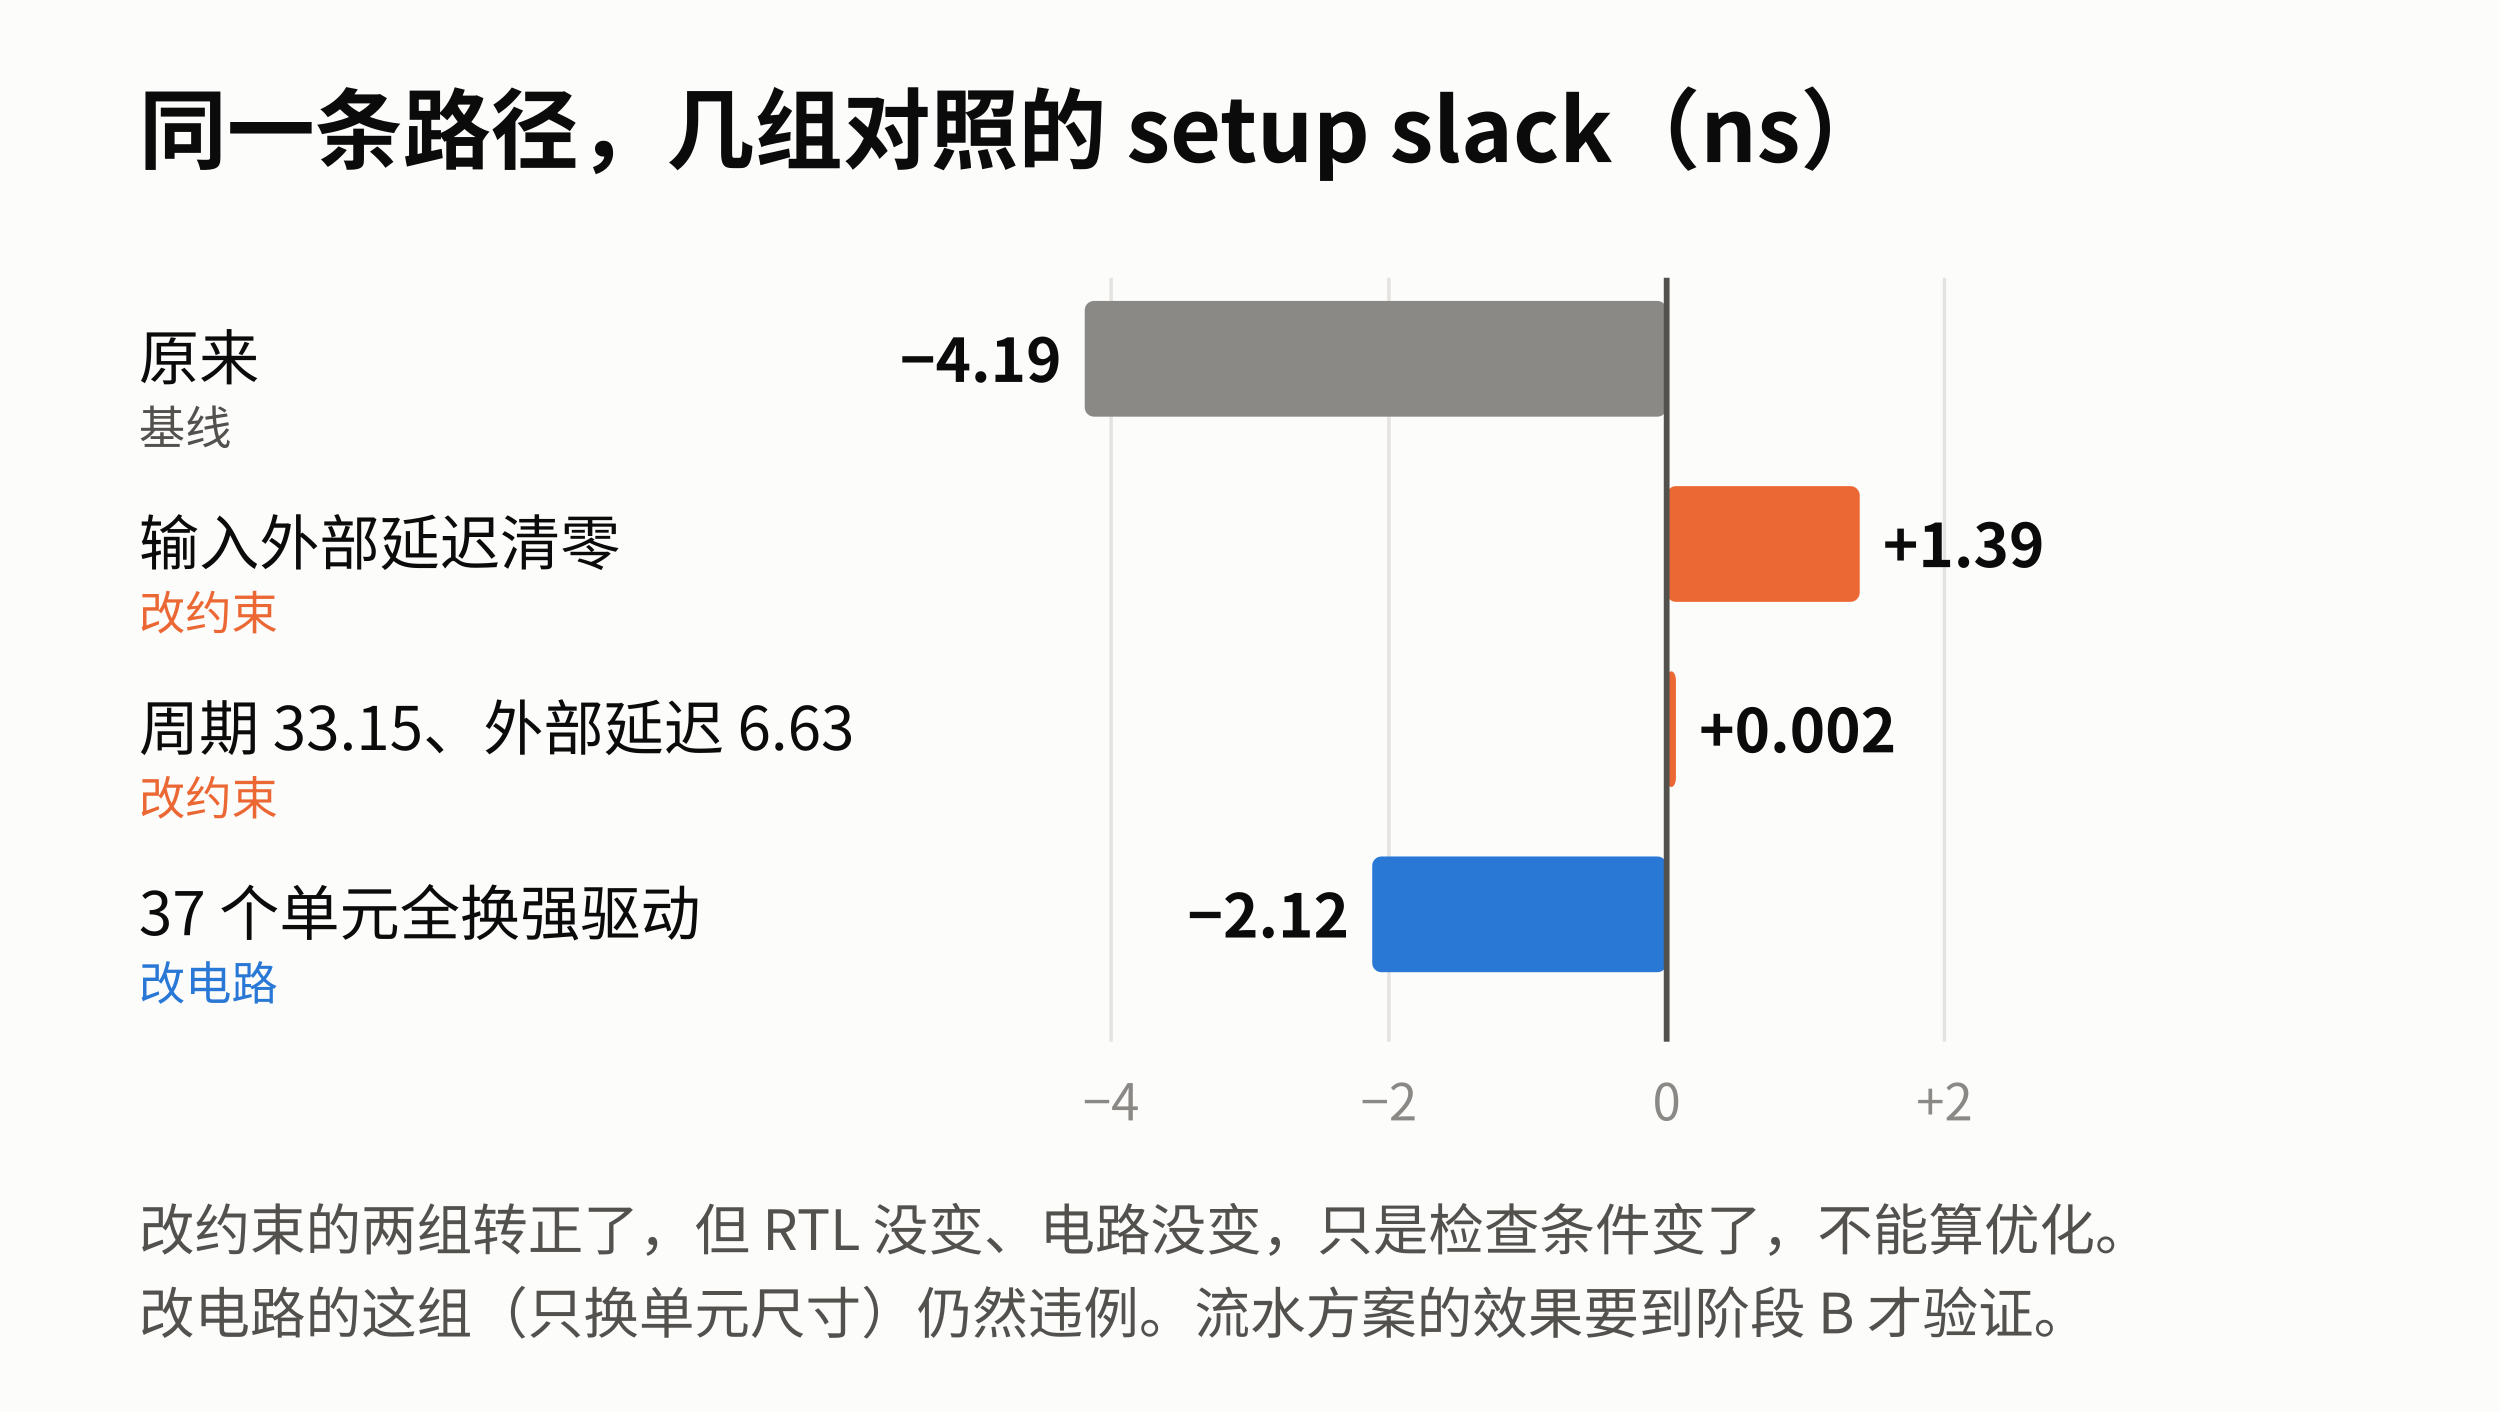
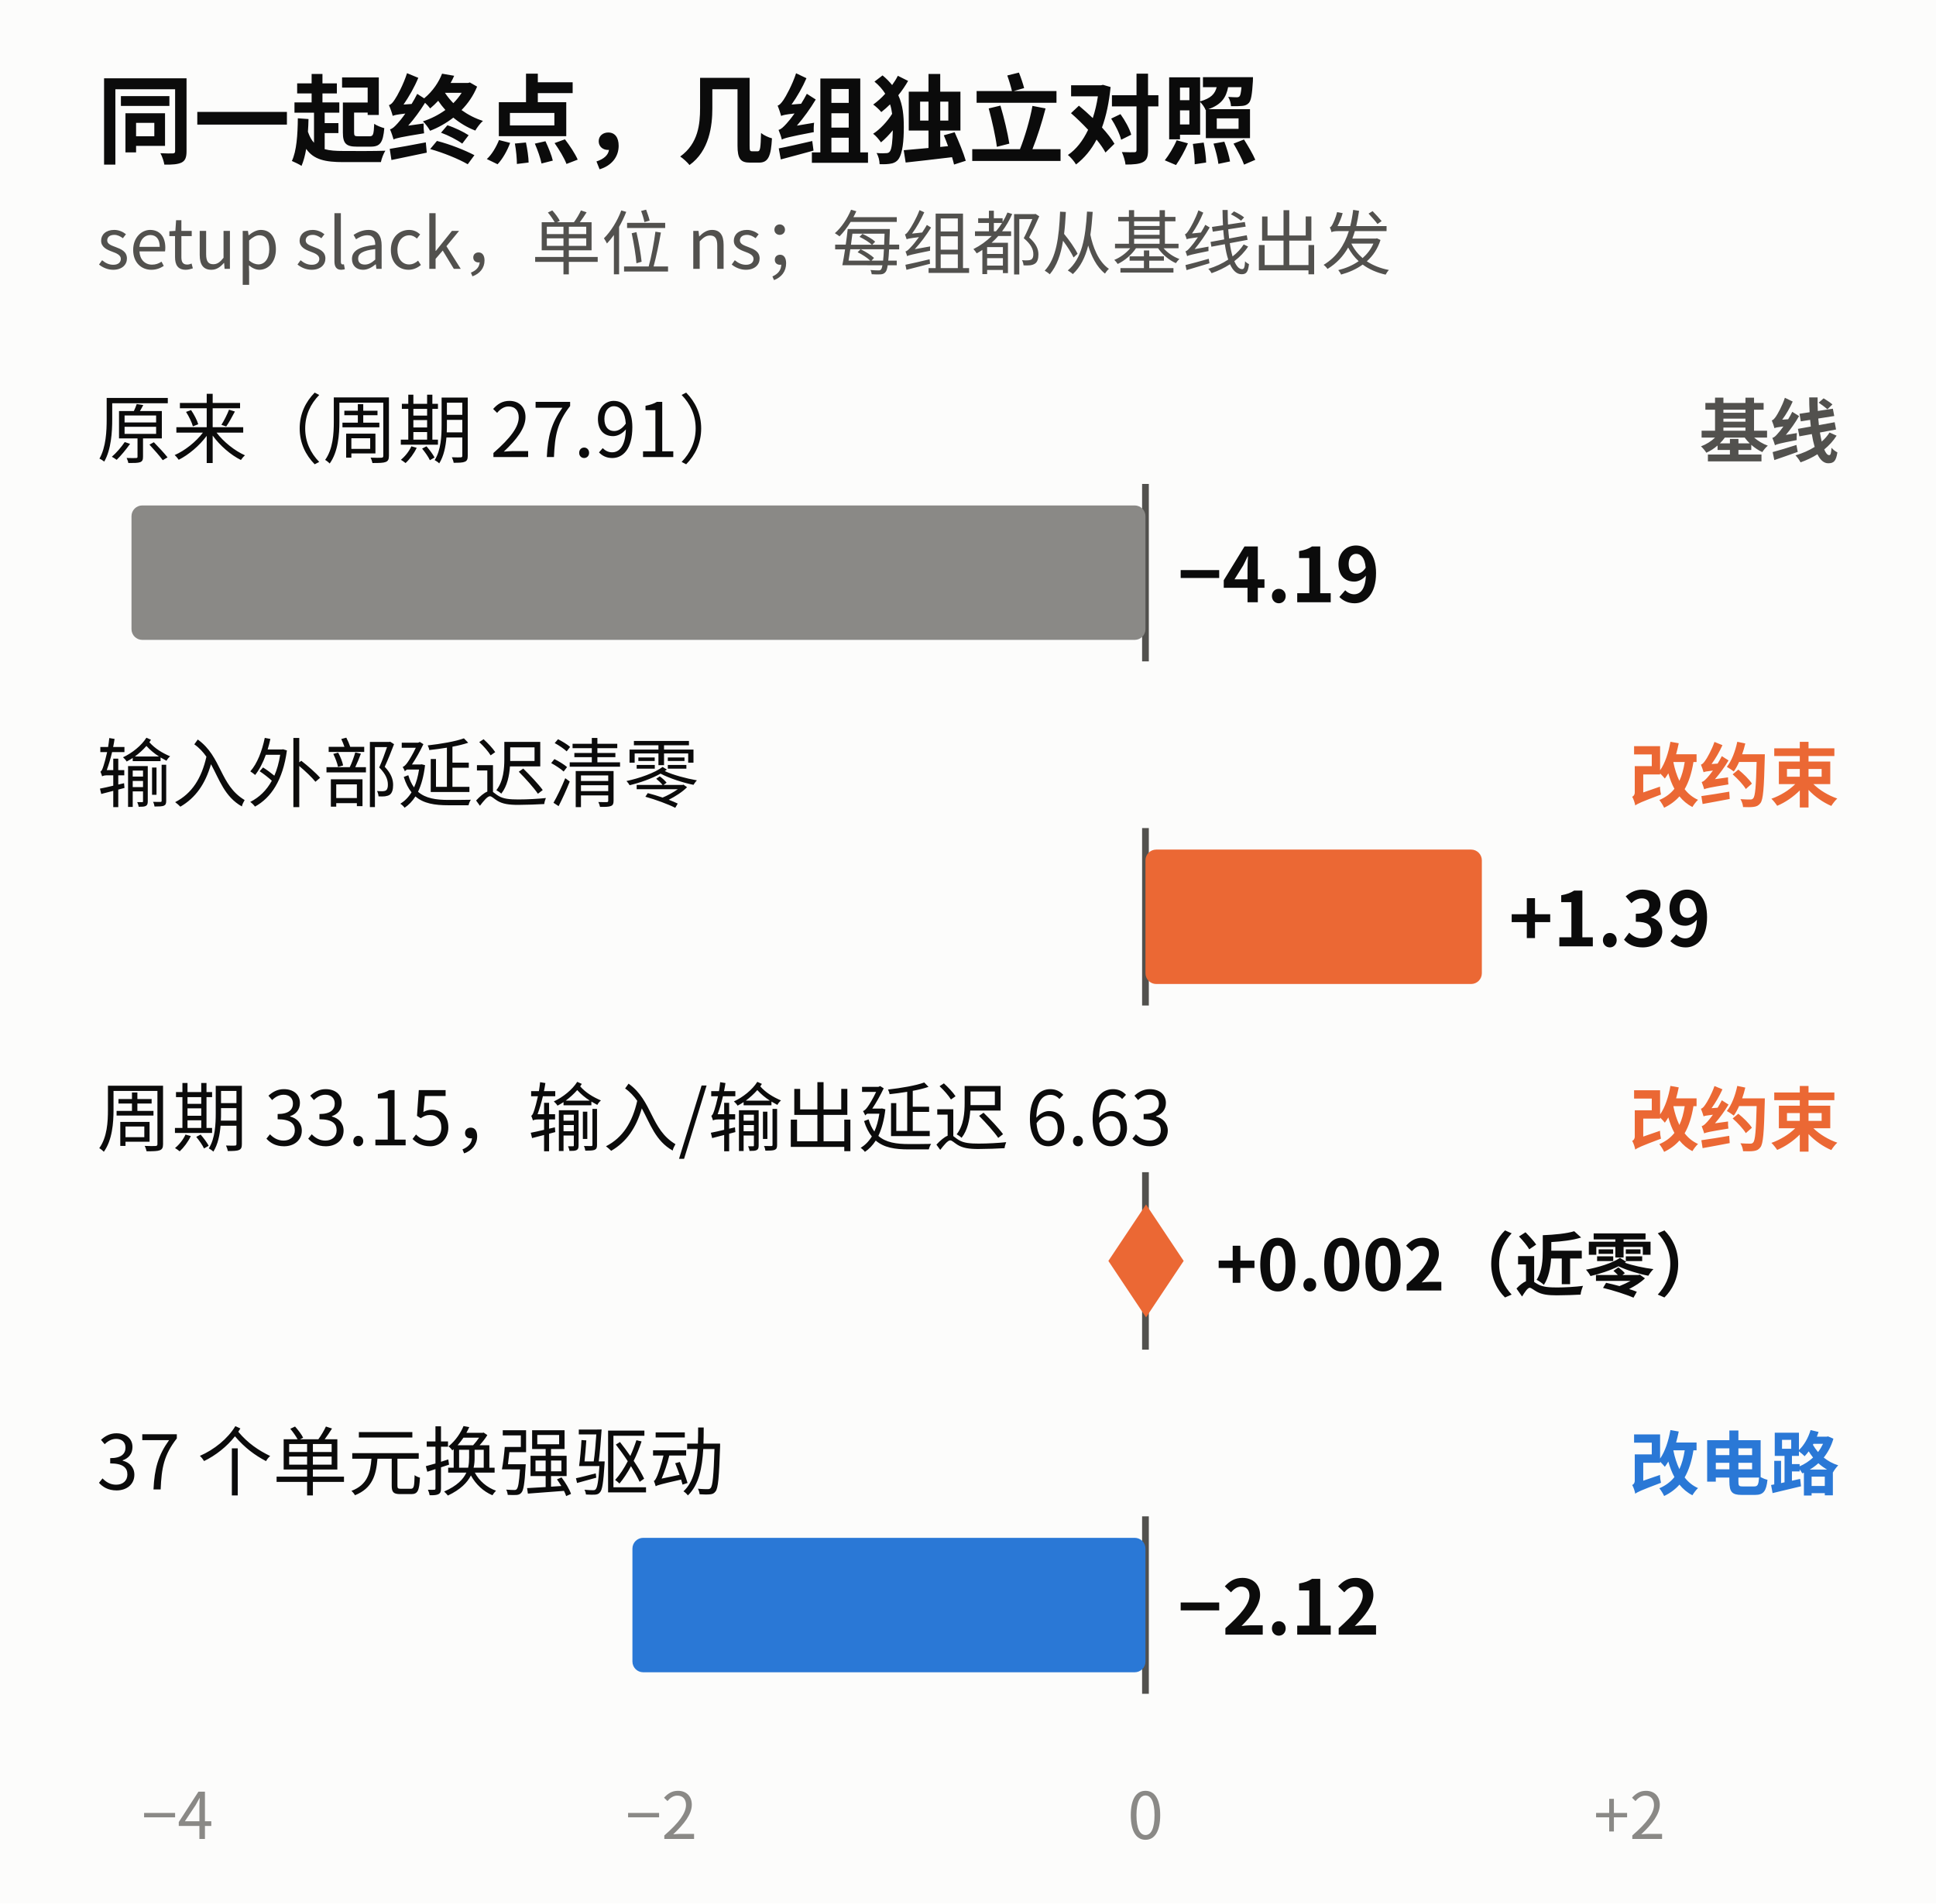
- <svg xmlns="http://www.w3.org/2000/svg" width="1080" height="610" viewBox="0 0 1080 610" font-family="'Microsoft YaHei','PingFang SC','Noto Sans CJK SC','Source Han Sans SC',sans-serif">
-   <rect width="1080" height="610" fill="#fcfcfb" />
+ <svg xmlns="http://www.w3.org/2000/svg" width="720" height="708" viewBox="0 0 720 708" font-family="'Microsoft YaHei','PingFang SC','Noto Sans CJK SC','Source Han Sans SC',sans-serif">
+   <rect width="720" height="708" fill="#fcfcfb" />
  <defs>
-     <marker id="arr" viewBox="0 0 10 10" refX="9" refY="5" markerWidth="8" markerHeight="8" orient="auto-start-reverse">
+     <marker id="arr" viewBox="0 0 10 10" refX="9" refY="5" markerWidth="7" markerHeight="7" orient="auto-start-reverse">
      <path d="M0,0 L10,5 L0,10 z" fill="#52514e" />
    </marker>
-     <marker id="arrO" viewBox="0 0 10 10" refX="9" refY="5" markerWidth="8" markerHeight="8" orient="auto-start-reverse">
-       <path d="M0,0 L10,5 L0,10 z" fill="#eb6834" />
-     </marker>
  </defs>
-   <text x="60" y="70" font-size="38" fill="#0b0b0b" font-weight="700" text-anchor="start" dominant-baseline="alphabetic">同一条路径，几组对照的 setup slack（ns）</text>
-   <line x1="480" y1="120" x2="480" y2="450" stroke="#e4e3df" stroke-width="1.5" />
-   <text x="480" y="484" font-size="22" fill="#8a8986" font-weight="400" text-anchor="middle" dominant-baseline="alphabetic">−4</text>
-   <line x1="600" y1="120" x2="600" y2="450" stroke="#e4e3df" stroke-width="1.5" />
-   <text x="600" y="484" font-size="22" fill="#8a8986" font-weight="400" text-anchor="middle" dominant-baseline="alphabetic">−2</text>
-   <line x1="720" y1="120" x2="720" y2="450" stroke="#e4e3df" stroke-width="1.5" />
-   <text x="720" y="484" font-size="22" fill="#8a8986" font-weight="400" text-anchor="middle" dominant-baseline="alphabetic">0</text>
-   <line x1="840" y1="120" x2="840" y2="450" stroke="#e4e3df" stroke-width="1.5" />
-   <text x="840" y="484" font-size="22" fill="#8a8986" font-weight="400" text-anchor="middle" dominant-baseline="alphabetic">+2</text>
-   <text x="60" y="164" font-size="26" fill="#0b0b0b" font-weight="400" text-anchor="start" dominant-baseline="alphabetic">原来</text>
-   <text x="60" y="192" font-size="20" fill="#52514e" font-weight="400" text-anchor="start" dominant-baseline="alphabetic">基线</text>
-   <rect x="468.6" y="130" width="251.4" height="50" rx="4" fill="#8a8986" />
-   <text x="458.6" y="165" font-size="26" fill="#0b0b0b" font-weight="700" text-anchor="end" dominant-baseline="alphabetic">−4.19</text>
-   <text x="60" y="244" font-size="26" fill="#0b0b0b" font-weight="400" text-anchor="start" dominant-baseline="alphabetic">输入外部延迟清零</text>
-   <text x="60" y="272" font-size="20" fill="#eb6834" font-weight="400" text-anchor="start" dominant-baseline="alphabetic">改约束</text>
-   <rect x="720" y="210" width="83.4" height="50" rx="4" fill="#eb6834" />
-   <text x="813.4" y="245" font-size="26" fill="#0b0b0b" font-weight="700" text-anchor="start" dominant-baseline="alphabetic">+1.39</text>
-   <text x="60" y="324" font-size="26" fill="#0b0b0b" font-weight="400" text-anchor="start" dominant-baseline="alphabetic">周期 33.15、外部延迟 6.63</text>
-   <text x="60" y="352" font-size="20" fill="#eb6834" font-weight="400" text-anchor="start" dominant-baseline="alphabetic">改约束</text>
-   <rect x="720" y="290" width="4" height="50" rx="4" fill="#eb6834" />
-   <text x="734" y="325" font-size="26" fill="#0b0b0b" font-weight="700" text-anchor="start" dominant-baseline="alphabetic">+0.002</text>
-   <text x="60" y="404" font-size="26" fill="#0b0b0b" font-weight="400" text-anchor="start" dominant-baseline="alphabetic">37 个单元全换强驱动</text>
-   <text x="60" y="432" font-size="20" fill="#2a78d6" font-weight="400" text-anchor="start" dominant-baseline="alphabetic">改电路</text>
-   <rect x="592.8" y="370" width="127.2" height="50" rx="4" fill="#2a78d6" />
-   <text x="582.8" y="405" font-size="26" fill="#0b0b0b" font-weight="700" text-anchor="end" dominant-baseline="alphabetic">−2.12</text>
-   <line x1="720" y1="120" x2="720" y2="450" stroke="#52514e" stroke-width="2.5" />
-   <text x="60" y="540" font-size="24" fill="#52514e" font-weight="400" text-anchor="start" dominant-baseline="alphabetic">改约束的两组转正了，但 RTL 没变、电路没变，只是检查条件变了，不能算优化。</text>
-   <text x="60" y="576" font-size="24" fill="#52514e" font-weight="400" text-anchor="start" dominant-baseline="alphabetic">改电路的这组（只换单元尺寸）仍然违例。流水方案的效果要到阶段 B 才验证。</text>
+   <text x="36" y="58" font-size="36" fill="#0b0b0b" font-weight="700" text-anchor="start">同一起终点，几组独立对照</text>
+   <text x="36" y="100" font-size="26" fill="#52514e" font-weight="400" text-anchor="start">setup slack，单位 ns；每组都从基线出发</text>
+   <text x="36" y="170" font-size="28" fill="#0b0b0b" font-weight="400" text-anchor="start">原来（周期 27.91）</text>
+   <text x="684" y="170" font-size="26" fill="#52514e" font-weight="700" text-anchor="end">基线</text>
+   <line x1="426" y1="180" x2="426" y2="246" stroke="#52514e" stroke-width="2.5" />
+   <rect x="48.9" y="188" width="377.1" height="50" rx="4" fill="#8a8986" />
+   <text x="438" y="224" font-size="28" fill="#0b0b0b" font-weight="700" text-anchor="start">−4.19</text>
+   <text x="36" y="298" font-size="28" fill="#0b0b0b" font-weight="400" text-anchor="start">输入外部延迟清零</text>
+   <text x="684" y="298" font-size="26" fill="#eb6834" font-weight="700" text-anchor="end">改约束</text>
+   <line x1="426" y1="308" x2="426" y2="374" stroke="#52514e" stroke-width="2.5" />
+   <rect x="426" y="316" width="125.1" height="50" rx="4" fill="#eb6834" />
+   <text x="561.1" y="352" font-size="28" fill="#0b0b0b" font-weight="700" text-anchor="start">+1.39</text>
+   <text x="36" y="426" font-size="28" fill="#0b0b0b" font-weight="400" text-anchor="start">周期 33.15，输入/输出延迟 6.63</text>
+   <text x="684" y="426" font-size="26" fill="#eb6834" font-weight="700" text-anchor="end">改约束</text>
+   <line x1="426" y1="436" x2="426" y2="502" stroke="#52514e" stroke-width="2.5" />
+   <path d="M426.207 448 L440.207 469 L426.207 490 L412.207 469 z" fill="#eb6834" />
+   <text x="452.207" y="480" font-size="26" fill="#0b0b0b" font-weight="700" text-anchor="start">+0.002（近零）</text>
+   <text x="36" y="554" font-size="28" fill="#0b0b0b" font-weight="400" text-anchor="start">37 个单元换强驱动</text>
+   <text x="684" y="554" font-size="26" fill="#2a78d6" font-weight="700" text-anchor="end">改电路</text>
+   <line x1="426" y1="564" x2="426" y2="630" stroke="#52514e" stroke-width="2.5" />
+   <rect x="235.2" y="572" width="190.8" height="50" rx="4" fill="#2a78d6" />
+   <text x="438" y="608" font-size="28" fill="#0b0b0b" font-weight="700" text-anchor="start">−2.12</text>
+   <text x="66" y="684" font-size="24" fill="#8a8986" font-weight="400" text-anchor="middle">−4</text>
+   <text x="246" y="684" font-size="24" fill="#8a8986" font-weight="400" text-anchor="middle">−2</text>
+   <text x="426" y="684" font-size="24" fill="#8a8986" font-weight="400" text-anchor="middle">0</text>
+   <text x="606" y="684" font-size="24" fill="#8a8986" font-weight="400" text-anchor="middle">+2</text>
</svg>
